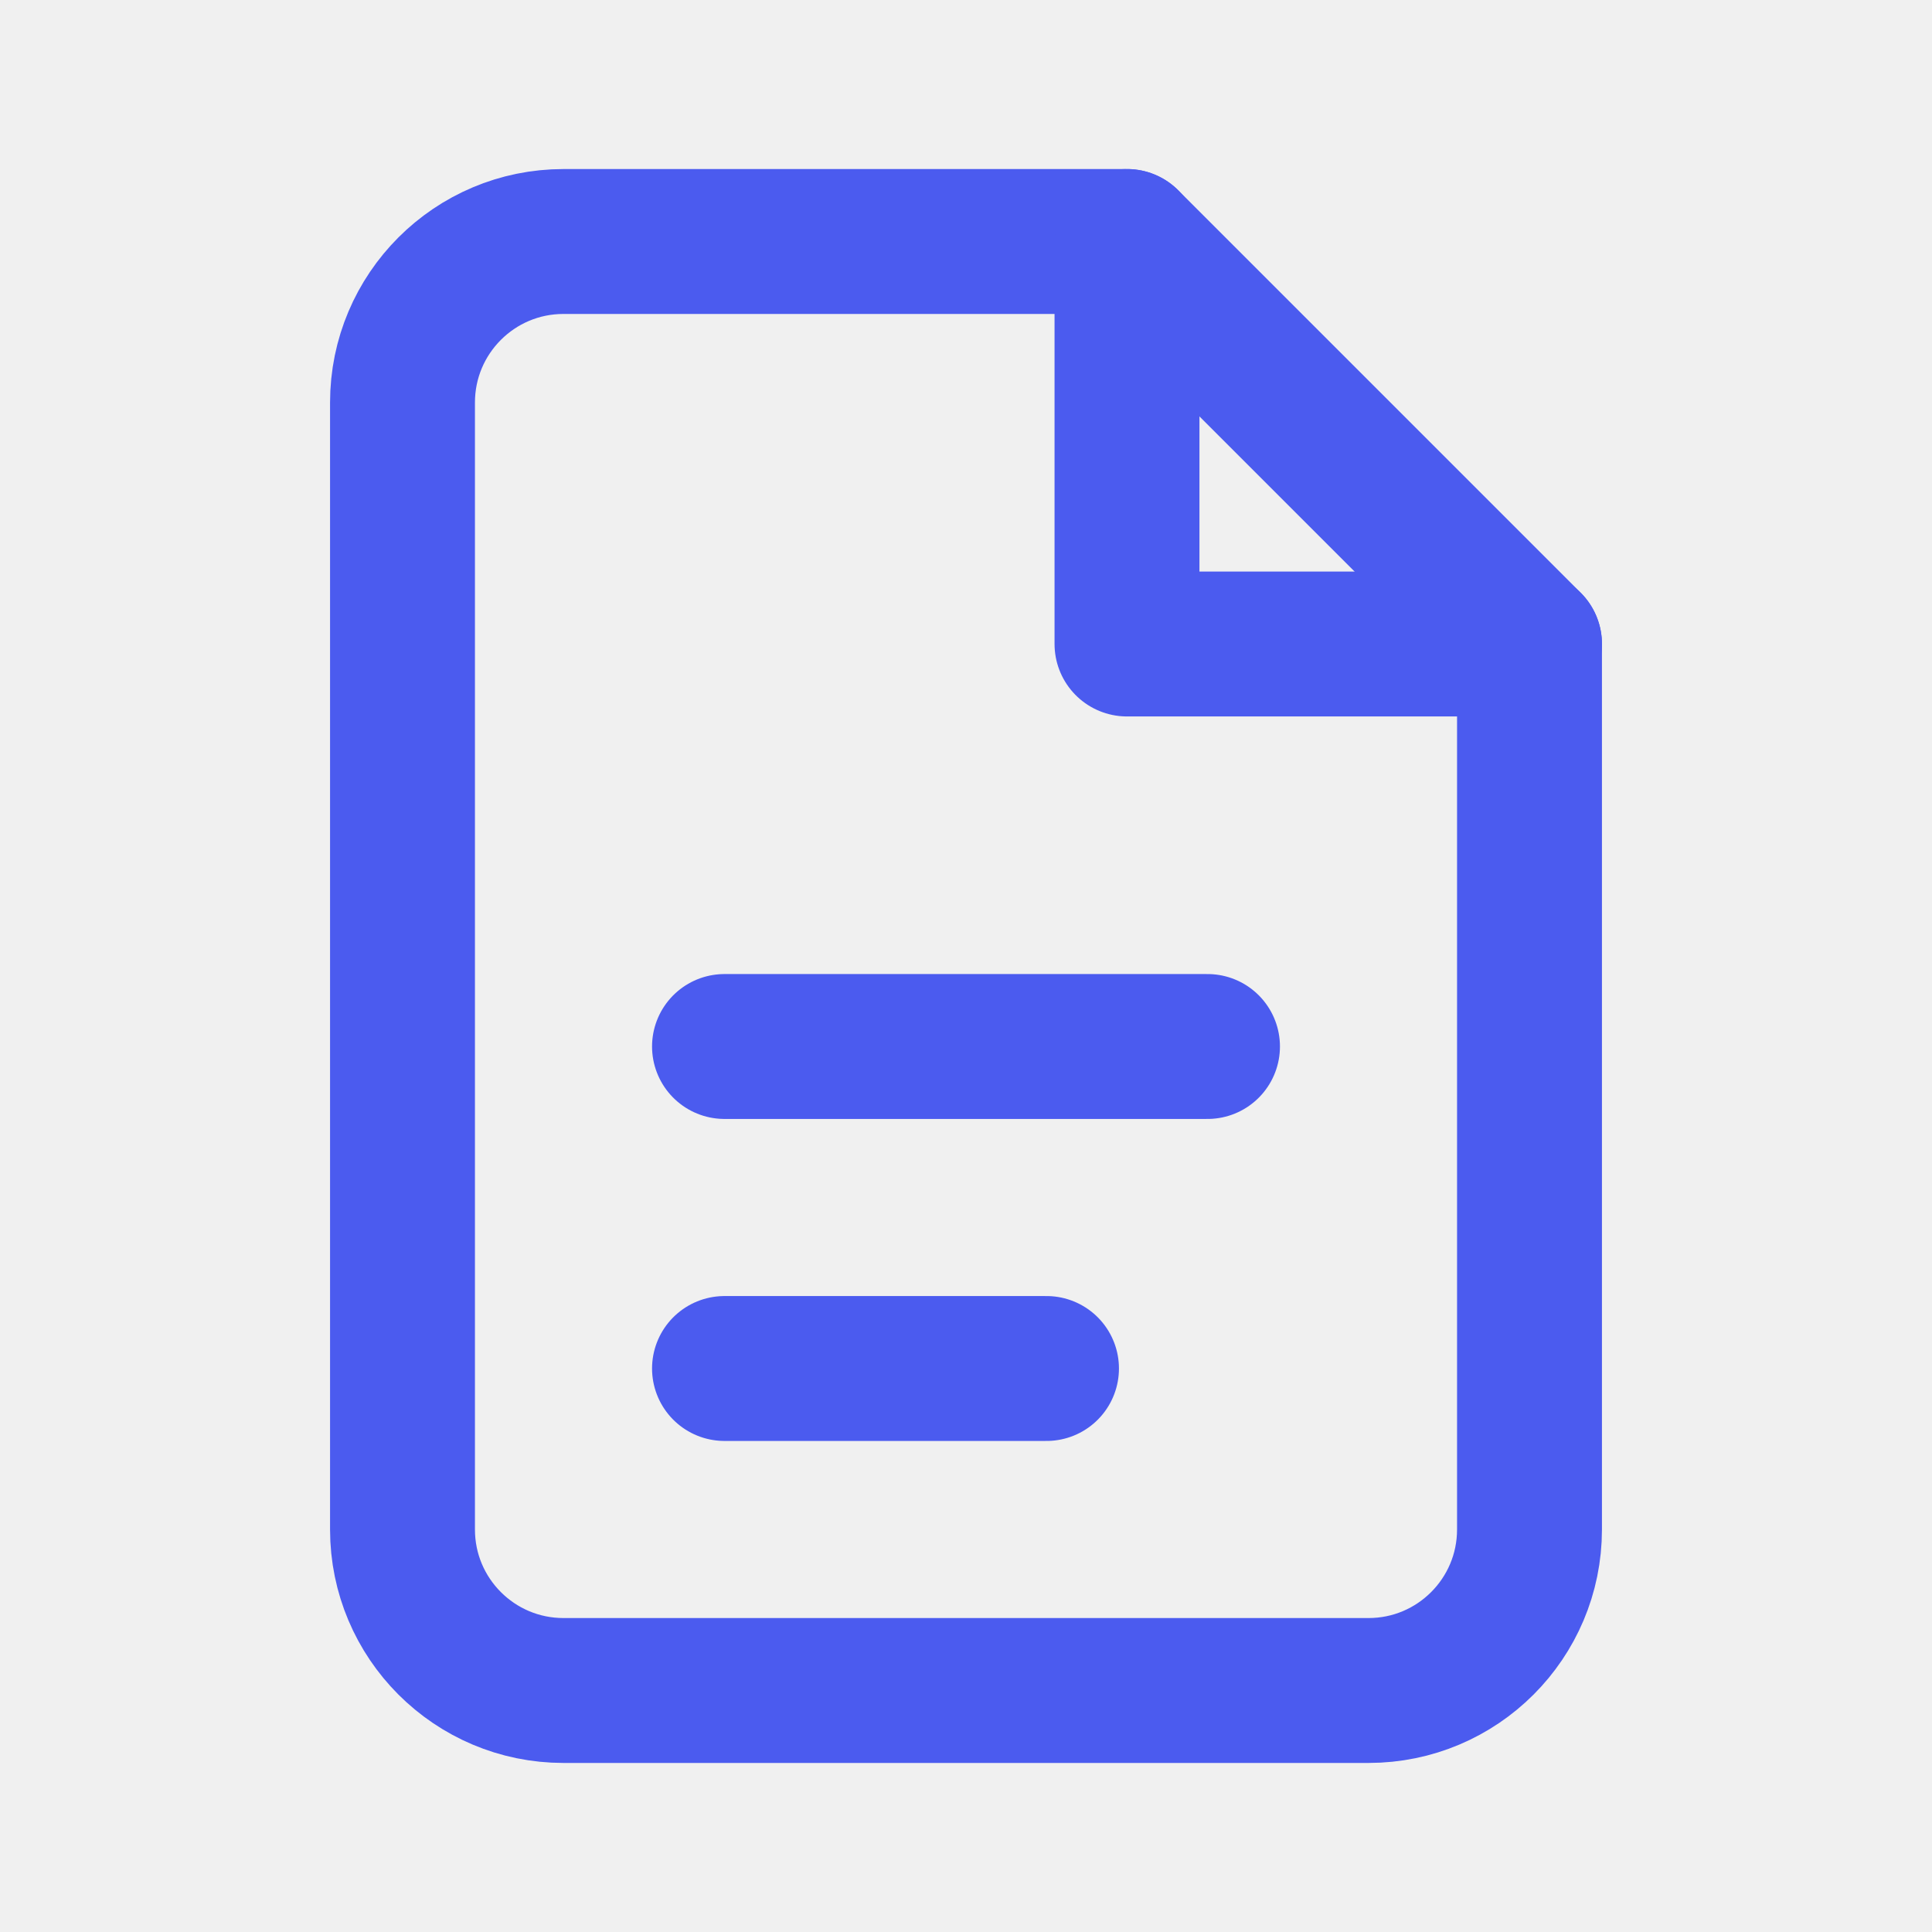
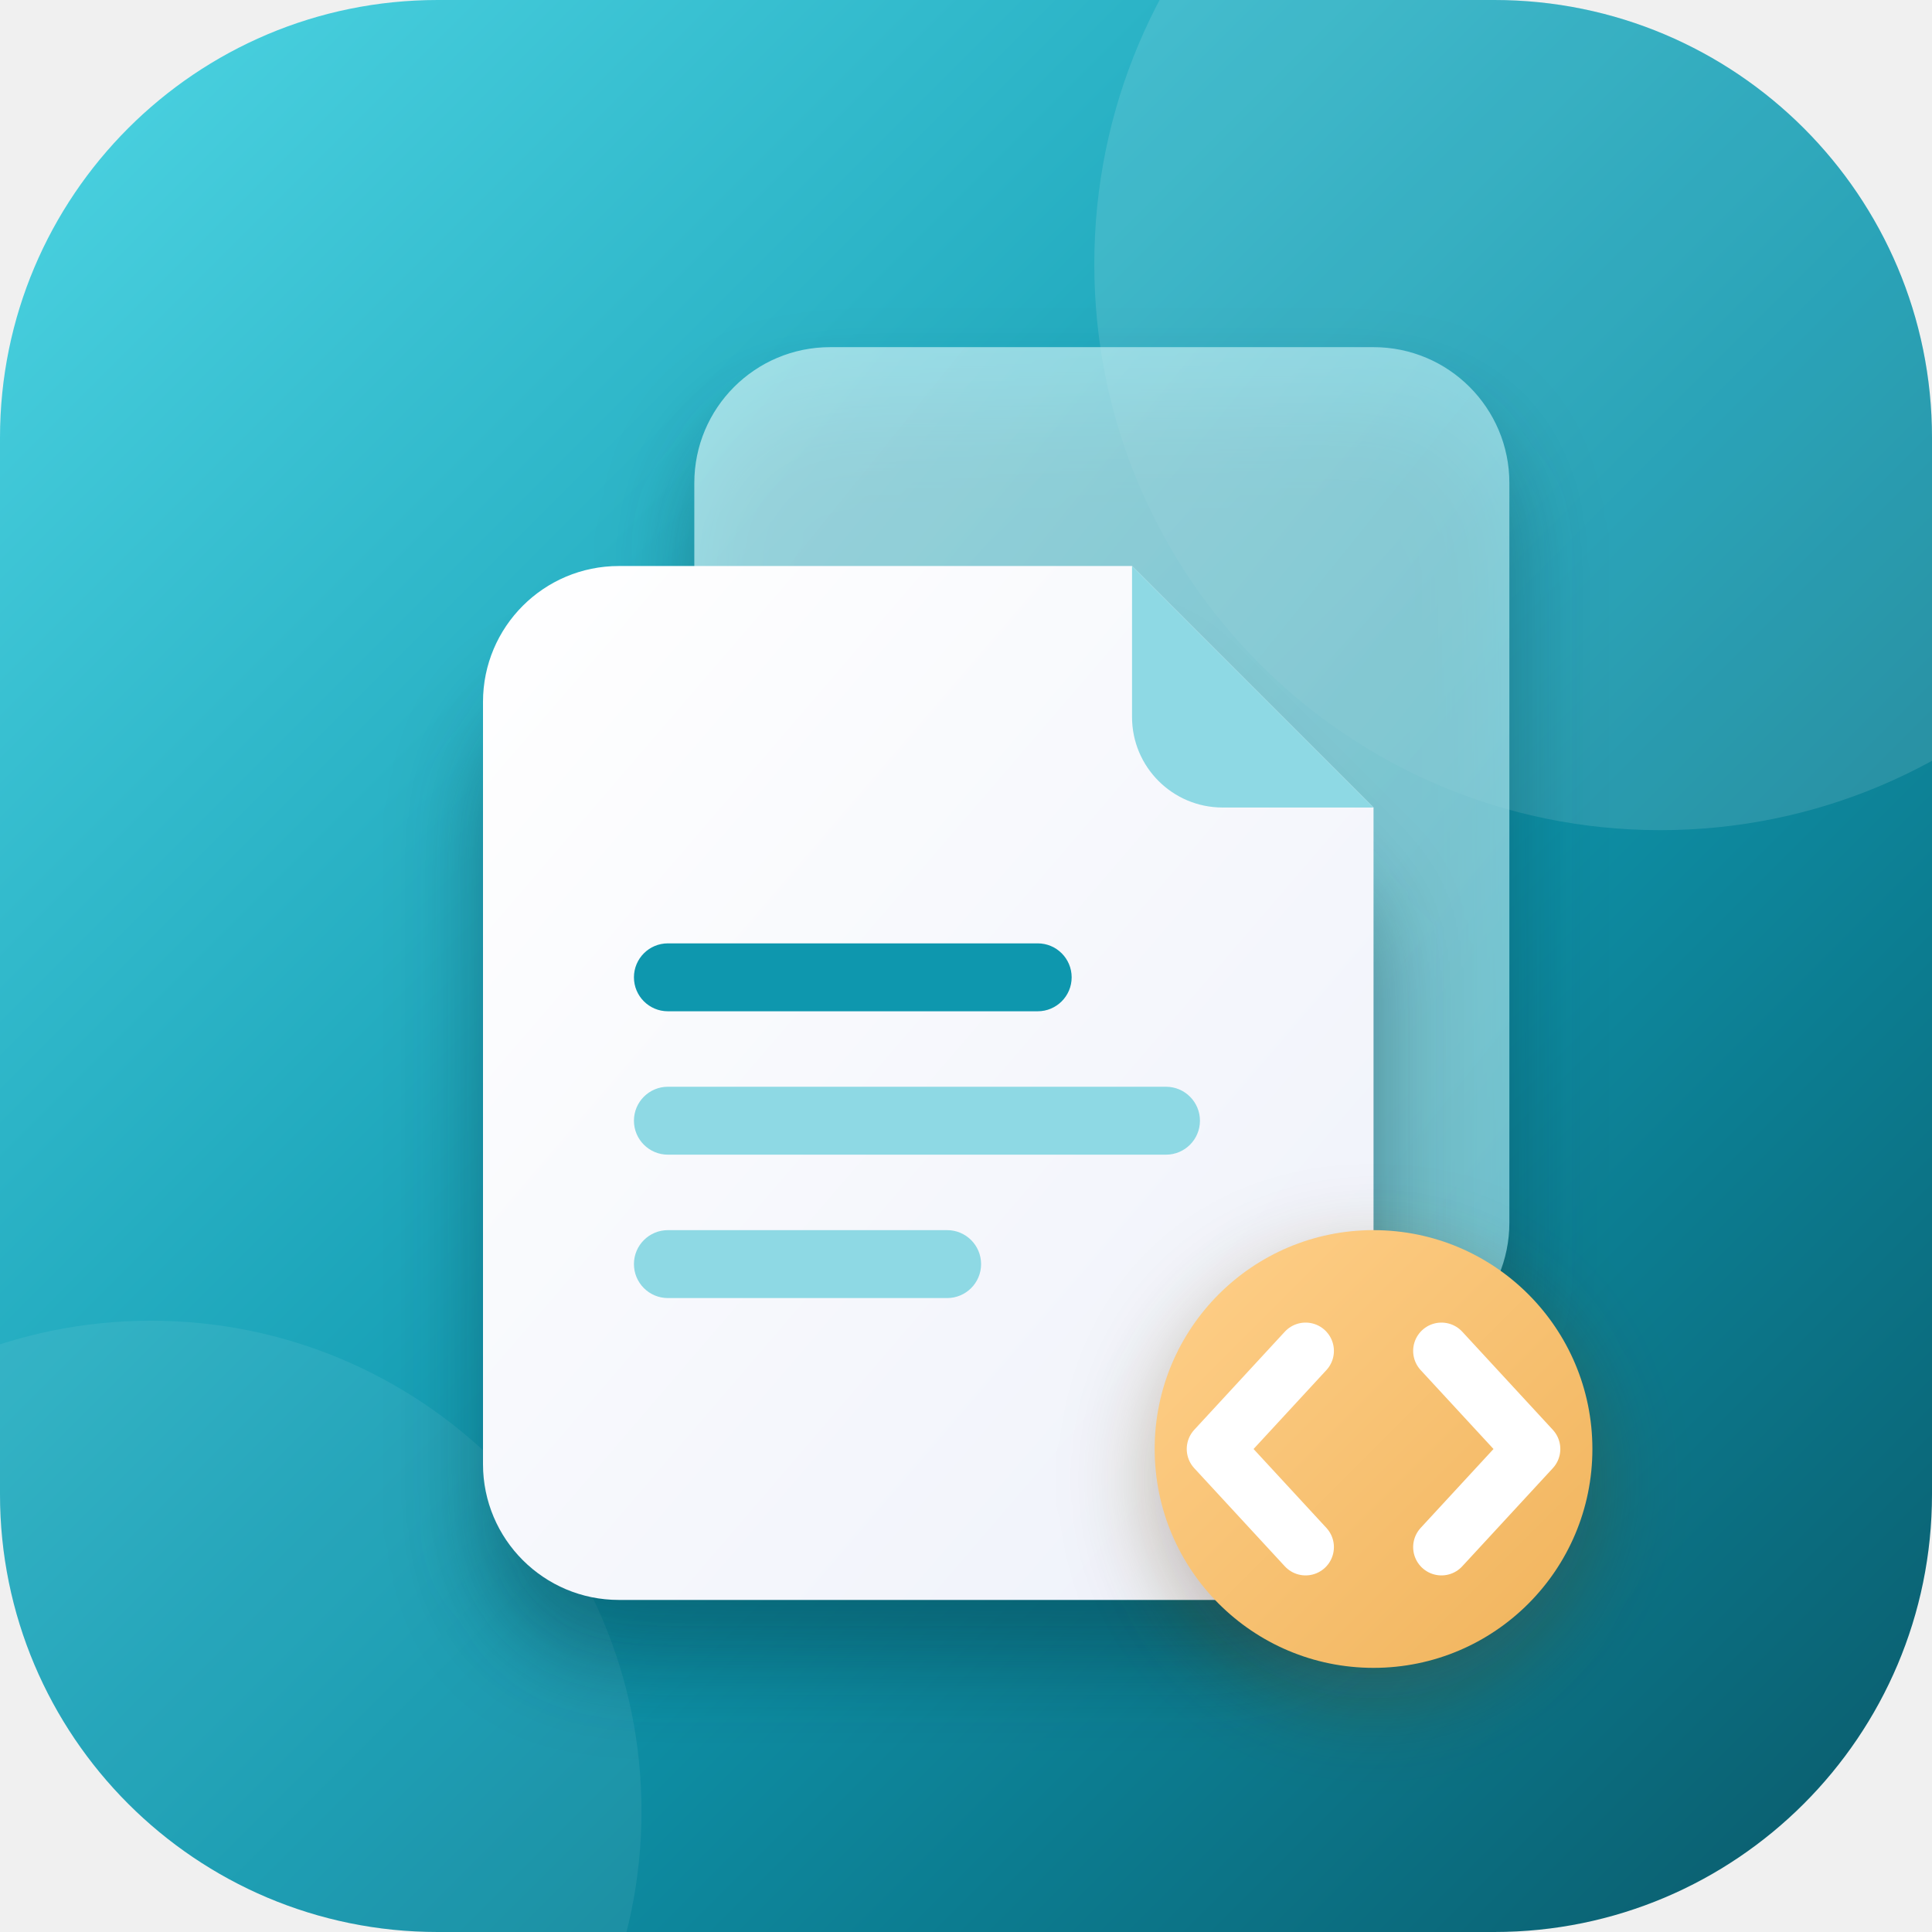
- <svg xmlns="http://www.w3.org/2000/svg" viewBox="0 0 24 24" width="24" height="24">
-   <g stroke="#4B5BEF" stroke-width="1.8" stroke-linecap="round" stroke-linejoin="round" fill="none">
-     <path d="M14 3H7a2 2 0 0 0-2 2v14a2 2 0 0 0 2 2h10a2 2 0 0 0 2-2V8z" />
-     <path d="M14 3v5h5" />
-     <path d="M9 13h6M9 17h4" />
+ <svg xmlns="http://www.w3.org/2000/svg" width="512" height="512" viewBox="0 0 512 512" role="img">
+   <defs>
+     <linearGradient id="sg-fond" x1="0" y1="0" x2="1" y2="1">
+       <stop offset="0" stop-color="#4FD6E4" />
+       <stop offset="0.55" stop-color="#0E97AE" />
+       <stop offset="1" stop-color="#0A5868" />
+     </linearGradient>
+     <clipPath id="f-forme">
+       <rect width="512" height="512" rx="116" />
+     </clipPath>
+     <filter id="f-ombre" x="-30%" y="-30%" width="160%" height="160%">
+       <feGaussianBlur stdDeviation="12" />
+     </filter>
+     <linearGradient id="sg-light" x1="0" y1="0" x2="1" y2="1">
+       <stop offset="0" stop-color="#C6EEF3" />
+       <stop offset="1" stop-color="#8ED9E4" />
+     </linearGradient>
+     <linearGradient id="g-blanc" x1="0" y1="0" x2="1" y2="1">
+       <stop offset="0" stop-color="#FFFFFF" />
+       <stop offset="1" stop-color="#EEF1FA" />
+     </linearGradient>
+     <linearGradient id="g-amber" x1="0" y1="0" x2="1" y2="1">
+       <stop offset="0" stop-color="#FFD08A" />
+       <stop offset="1" stop-color="#F0B35B" />
+     </linearGradient>
+   </defs>
+   <rect width="512" height="512" rx="116" fill="url(#sg-fond)" />
+   <g clip-path="url(#f-forme)">
+     <circle cx="440" cy="70" r="150" fill="#FFFFFF" opacity="0.12" />
+     <circle cx="40" cy="480" r="130" fill="#FFFFFF" opacity="0.07" />
  </g>
+   <rect x="184" y="108" width="216" height="268" rx="36" fill="#052F38" opacity="0.35" filter="url(#f-ombre)" />
+   <rect x="184" y="92" width="216" height="268" rx="36" fill="url(#sg-light)" opacity="0.75" />
+   <path d="M164 166 H300 L364 230 V388 A36 36 0 0 1 328 424 H164 A36 36 0 0 1 128 388 V202 A36 36 0 0 1 164 166 Z" fill="#052F38" opacity="0.4" filter="url(#f-ombre)" transform="translate(0 16)" />
+   <path d="M164 150 H300 L364 214 V388 A36 36 0 0 1 328 424 H164 A36 36 0 0 1 128 388 V186 A36 36 0 0 1 164 150 Z" fill="url(#g-blanc)" />
+   <path d="M300 150 V190 A24 24 0 0 0 324 214 H364 Z" fill="#8ED9E4" />
+   <rect x="168" y="250" width="116" height="18" rx="9" fill="#0E97AE" />
+   <rect x="168" y="288" width="150" height="18" rx="9" fill="#8ED9E4" />
+   <rect x="168" y="326" width="92" height="18" rx="9" fill="#8ED9E4" />
+   <circle cx="364" cy="392" r="58" fill="#5C3A08" opacity="0.35" filter="url(#f-ombre)" />
+   <circle cx="364" cy="384" r="58" fill="url(#g-amber)" />
+   <path d="M346 358 L322 384 L346 410 M382 358 L406 384 L382 410" fill="none" stroke="#FFFFFF" stroke-width="15" stroke-linecap="round" stroke-linejoin="round" />
</svg>
